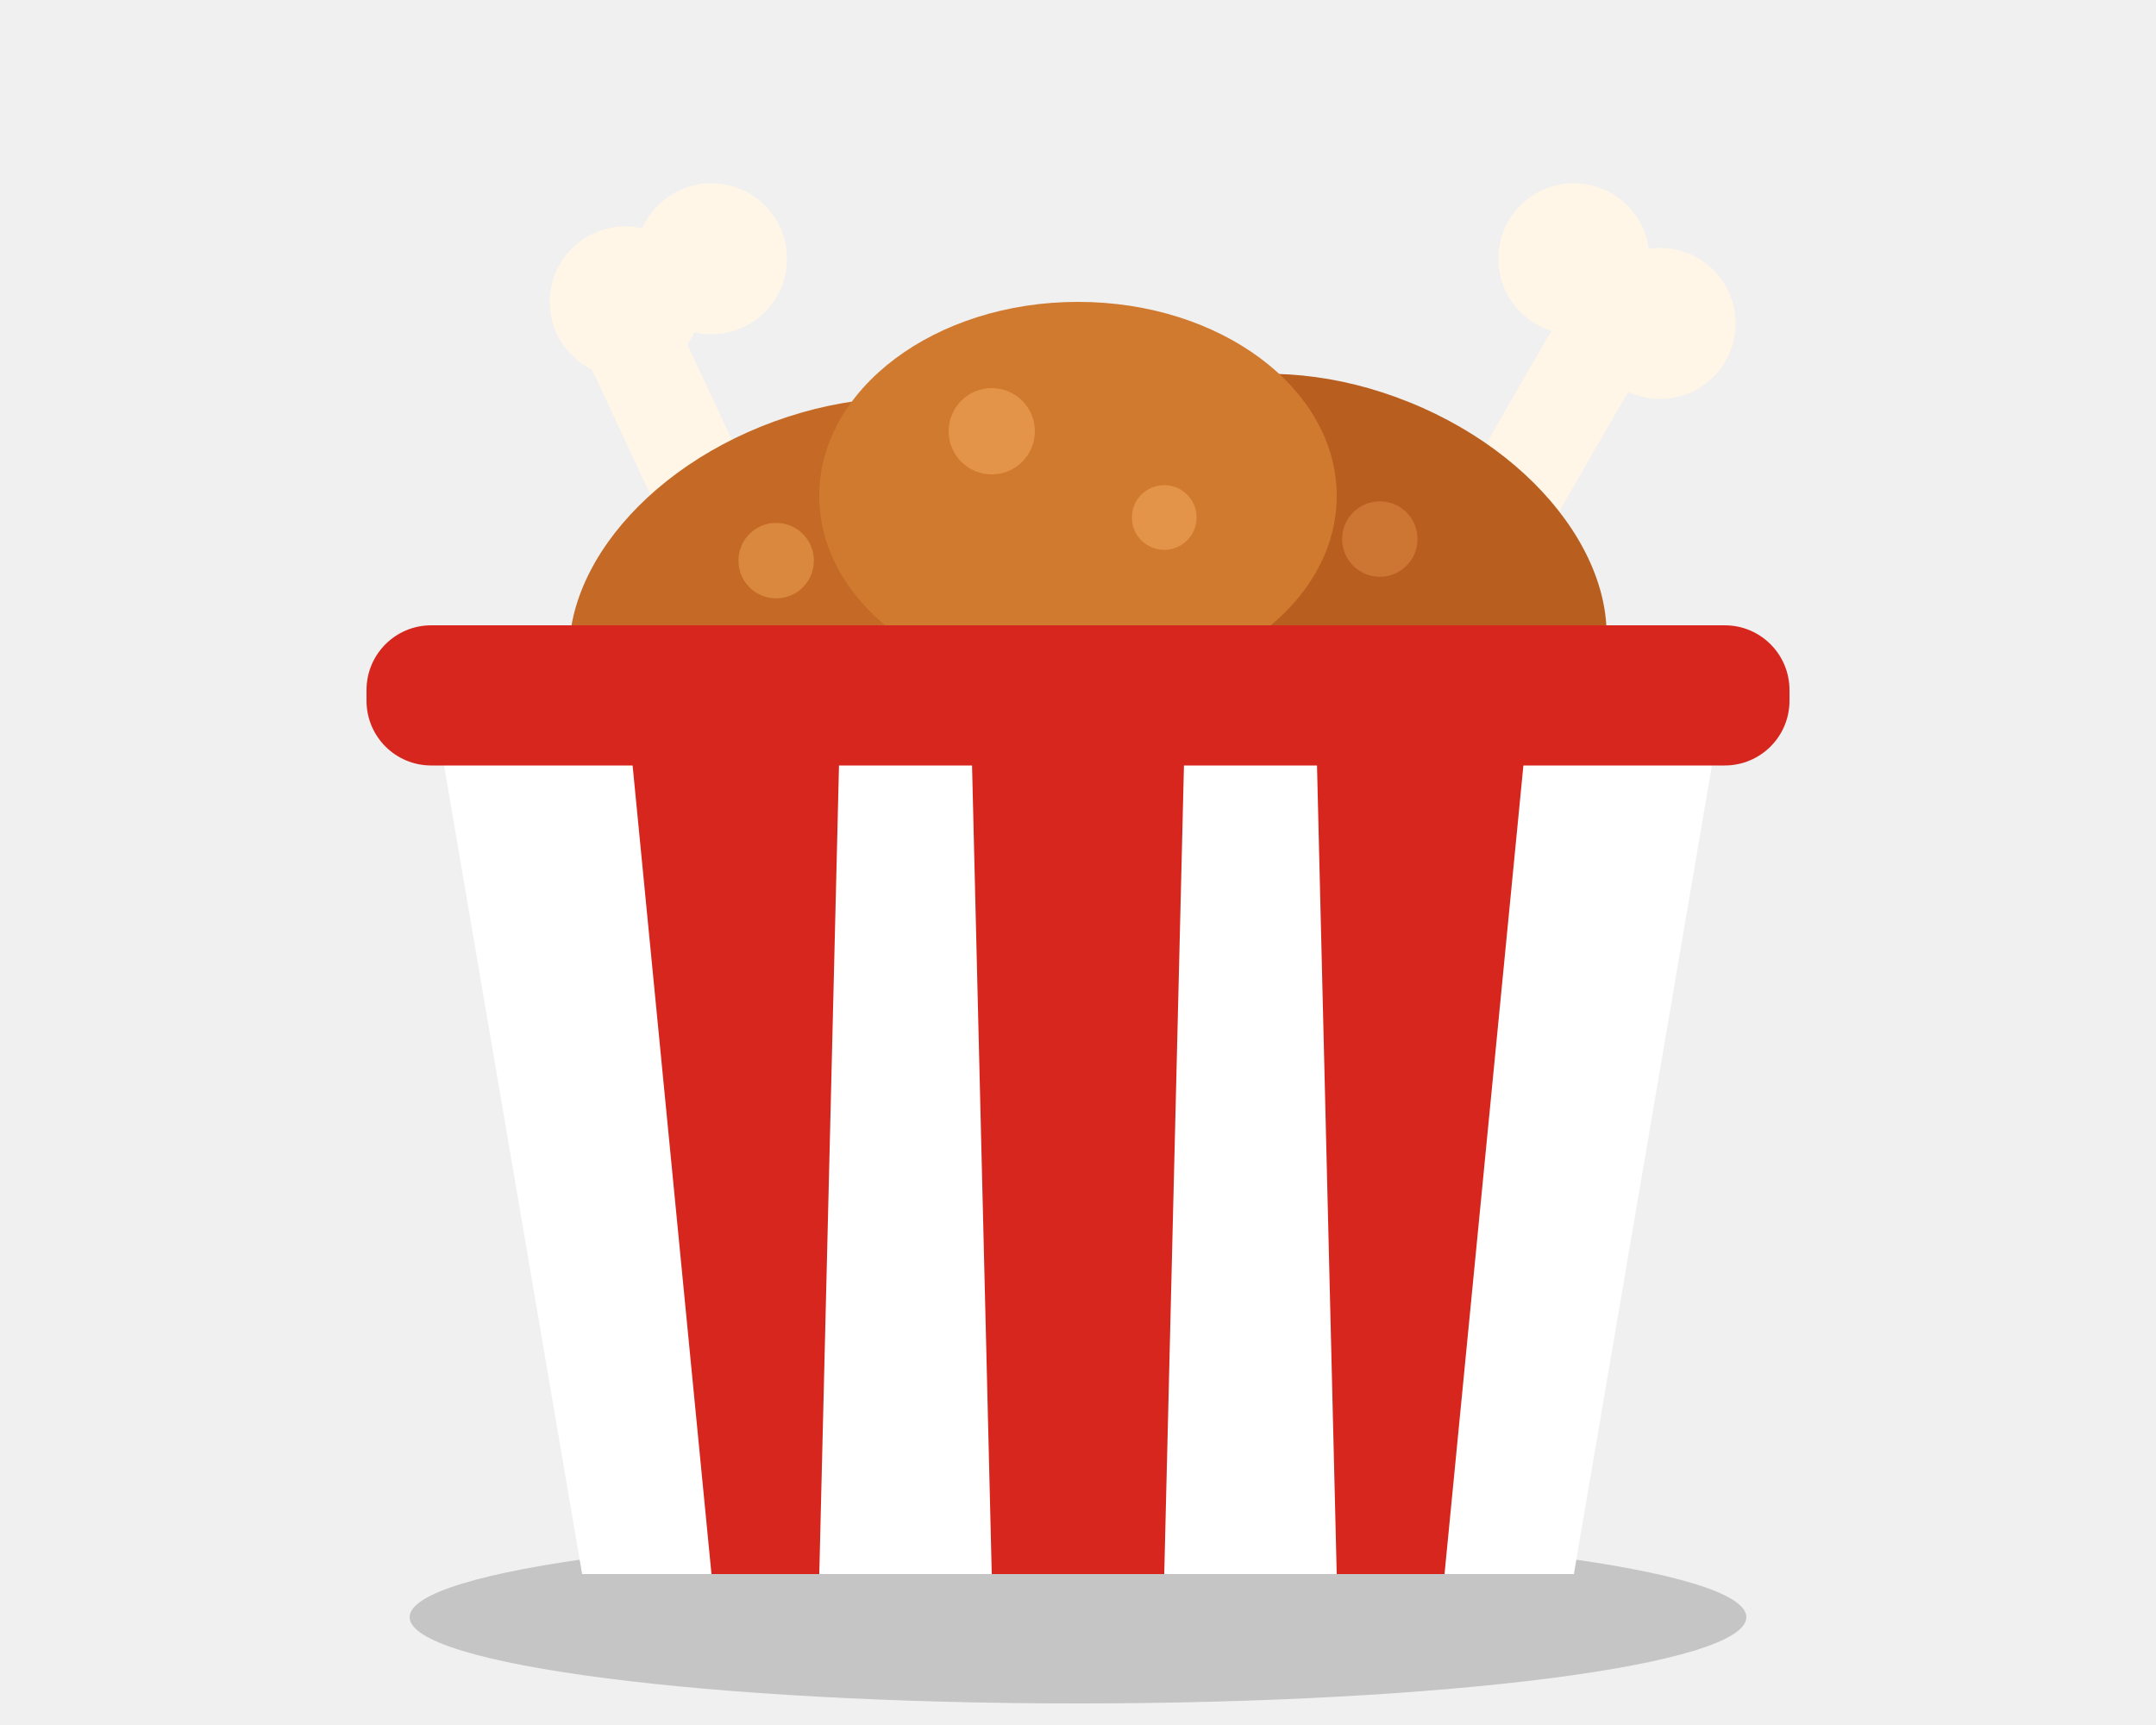
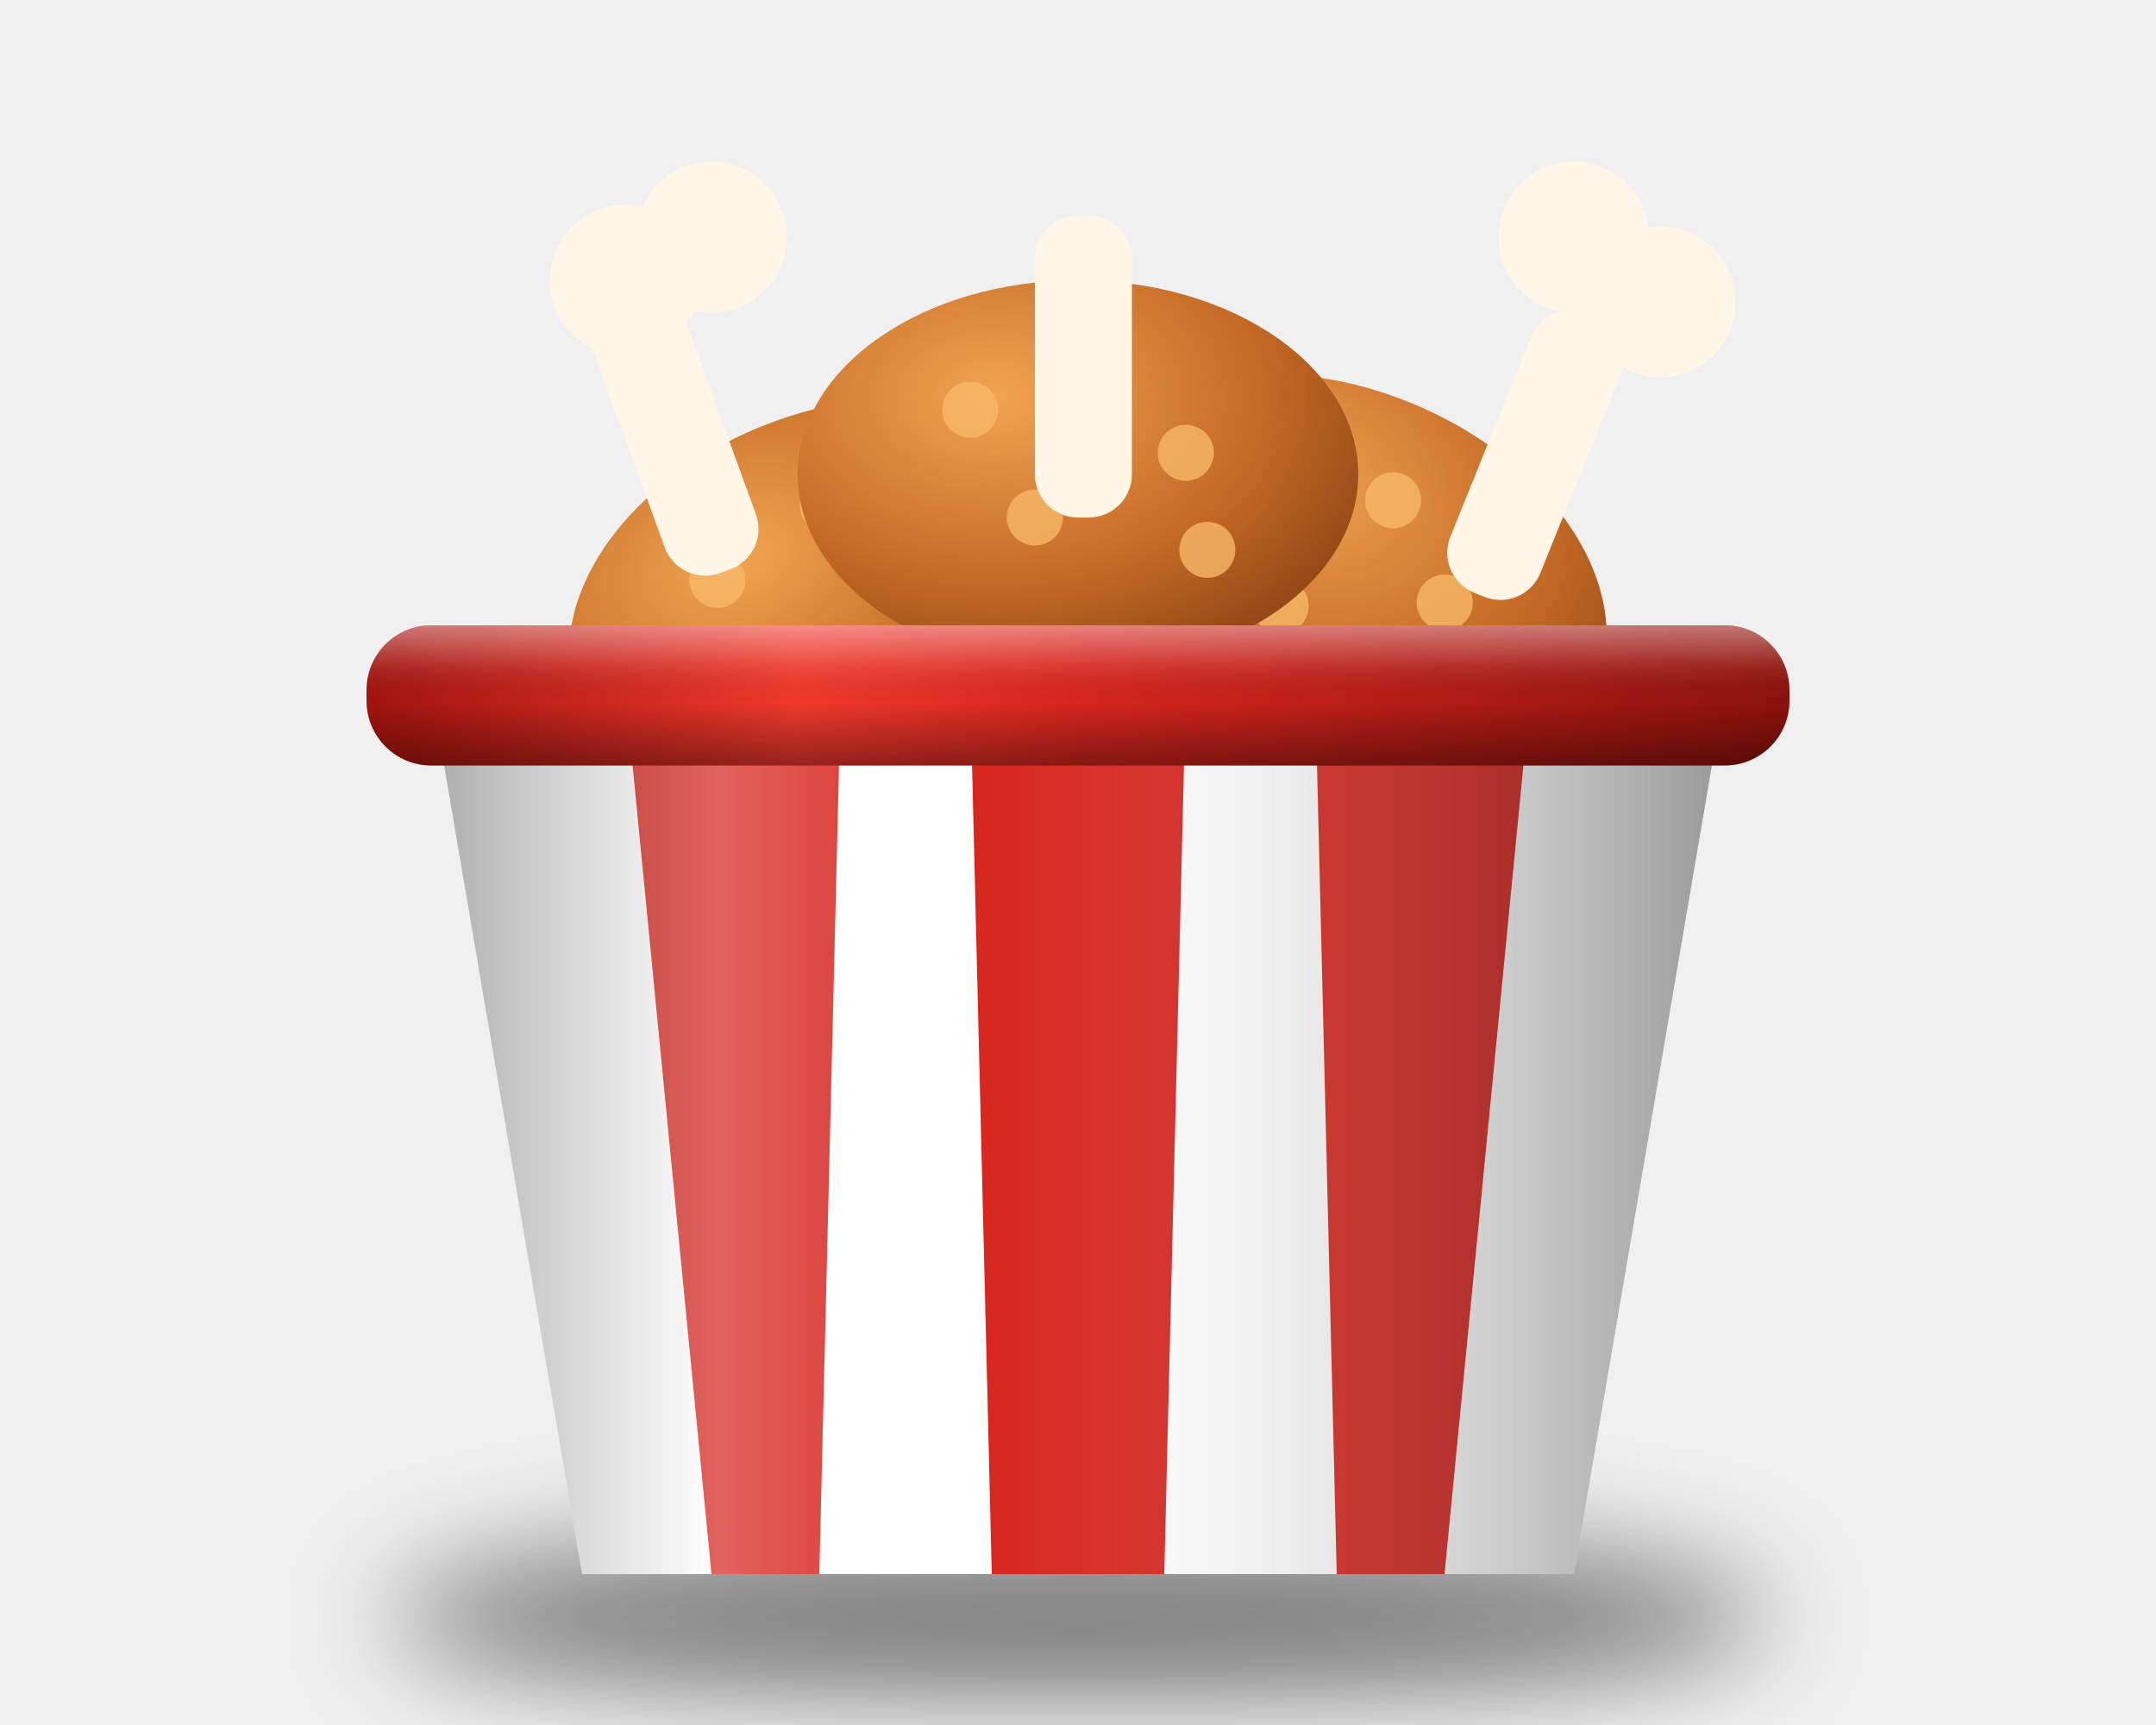
<svg xmlns="http://www.w3.org/2000/svg" viewBox="0 0 200 160">
-   <ellipse cx="100" cy="150" rx="62" ry="8" fill="#000" fill-opacity=".18" />
-   <circle cx="58" cy="28" r="7" fill="#FFF6E8" />
-   <circle cx="66" cy="24" r="7" fill="#FFF6E8" />
-   <rect x="58" y="26" width="9" height="30" rx="4" fill="#FFF6E8" transform="rotate(-25 62 40)" />
-   <circle cx="146" cy="24" r="7" fill="#FFF6E8" />
-   <circle cx="154" cy="30" r="7" fill="#FFF6E8" />
-   <rect x="138" y="28" width="9" height="30" rx="4" fill="#FFF6E8" transform="rotate(30 142 42)" />
-   <ellipse cx="78" cy="56" rx="26" ry="18" fill="#C46A26" transform="rotate(-20 78 56)" />
-   <ellipse cx="124" cy="54" rx="26" ry="18" fill="#B85E1F" transform="rotate(22 124 54)" />
-   <ellipse cx="100" cy="46" rx="24" ry="18" fill="#D07A30" />
-   <circle cx="92" cy="40" r="4" fill="#E39448" />
-   <circle cx="108" cy="48" r="3" fill="#E39448" />
-   <circle cx="72" cy="52" r="3.5" fill="#D9883E" />
-   <circle cx="128" cy="50" r="3.5" fill="#CD7533" />
+   <defs>
+     <filter id="blur" x="-30%" y="-80%" width="160%" height="260%">
+       <feGaussianBlur stdDeviation="5" />
+     </filter>
+     <filter id="soft" x="-20%" y="-20%" width="140%" height="140%">
+       <feGaussianBlur stdDeviation="1.1" />
+     </filter>
+     <linearGradient id="cylH" x1="0" y1="0" x2="0" y2="1">
+       <stop offset="0" stop-color="#fff" stop-opacity=".42" />
+       <stop offset=".28" stop-color="#fff" stop-opacity=".1" />
+       <stop offset=".55" stop-color="#000" stop-opacity="0" />
+       <stop offset="1" stop-color="#000" stop-opacity=".38" />
+     </linearGradient>
+     <linearGradient id="cylV" x1="0" y1="0" x2="1" y2="0">
+       <stop offset="0" stop-color="#000" stop-opacity=".32" />
+       <stop offset=".22" stop-color="#fff" stop-opacity=".28" />
+       <stop offset=".42" stop-color="#fff" stop-opacity="0" />
+       <stop offset="1" stop-color="#000" stop-opacity=".4" />
+     </linearGradient>
+     <radialGradient id="dome" cx=".32" cy=".28" r=".85">
+       <stop offset="0" stop-color="#fff" stop-opacity=".55" />
+       <stop offset=".35" stop-color="#fff" stop-opacity="0" />
+       <stop offset="1" stop-color="#000" stop-opacity=".35" />
+     </radialGradient>
+     <radialGradient id="ball" cx=".35" cy=".3" r=".75">
+       <stop offset="0" stop-color="#fff" stop-opacity=".6" />
+       <stop offset=".4" stop-color="#fff" stop-opacity="0" />
+       <stop offset="1" stop-color="#000" stop-opacity=".35" />
+     </radialGradient>
+     <linearGradient id="bun" x1="0" y1="0" x2="0" y2="1">
+       <stop offset="0" stop-color="#F4B860" />
+       <stop offset="1" stop-color="#B9661C" />
+     </linearGradient>
+     <linearGradient id="bunLight" x1="0" y1="0" x2="0" y2="1">
+       <stop offset="0" stop-color="#FBD08C" />
+       <stop offset="1" stop-color="#D88A33" />
+     </linearGradient>
+     <linearGradient id="sausage" x1="0" y1="0" x2="0" y2="1">
+       <stop offset="0" stop-color="#E5684A" />
+       <stop offset=".5" stop-color="#B8391F" />
+       <stop offset="1" stop-color="#7E2414" />
+     </linearGradient>
+     <linearGradient id="meat" x1="0" y1="0" x2="0" y2="1">
+       <stop offset="0" stop-color="#9A5230" />
+       <stop offset="1" stop-color="#4E2412" />
+     </linearGradient>
+     <linearGradient id="tortilla" x1="0" y1="0" x2="0" y2="1">
+       <stop offset="0" stop-color="#F6D696" />
+       <stop offset=".55" stop-color="#E2AE5E" />
+       <stop offset="1" stop-color="#B57A34" />
+     </linearGradient>
+     <linearGradient id="tandir" x1="0" y1="0" x2="0" y2="1">
+       <stop offset="0" stop-color="#EBB86A" />
+       <stop offset=".55" stop-color="#C98A3C" />
+       <stop offset="1" stop-color="#8E5420" />
+     </linearGradient>
+     <radialGradient id="hole" cx=".5" cy=".5" r=".55">
+       <stop offset="0" stop-color="#2E140A" />
+       <stop offset=".7" stop-color="#5E2C14" />
+       <stop offset="1" stop-color="#8A4A24" />
+     </radialGradient>
+     <linearGradient id="cheese" x1="0" y1="0" x2="0" y2="1">
+       <stop offset="0" stop-color="#FFD84D" />
+       <stop offset="1" stop-color="#F0A500" />
+     </linearGradient>
+     <linearGradient id="lettuce" x1="0" y1="0" x2="0" y2="1">
+       <stop offset="0" stop-color="#8ED15A" />
+       <stop offset="1" stop-color="#3E8E26" />
+     </linearGradient>
+     <linearGradient id="tomato" x1="0" y1="0" x2="0" y2="1">
+       <stop offset="0" stop-color="#FF6A4D" />
+       <stop offset="1" stop-color="#C4281A" />
+     </linearGradient>
+     <linearGradient id="red" x1="0" y1="0" x2="1" y2="0">
+       <stop offset="0" stop-color="#A3140F" />
+       <stop offset=".3" stop-color="#F0392C" />
+       <stop offset=".5" stop-color="#D7261E" />
+       <stop offset="1" stop-color="#8E120C" />
+     </linearGradient>
+     <linearGradient id="fry" x1="0" y1="0" x2="1" y2="0">
+       <stop offset="0" stop-color="#E9A100" />
+       <stop offset=".4" stop-color="#FFE07A" />
+       <stop offset="1" stop-color="#E39A00" />
+     </linearGradient>
+     <radialGradient id="crispy" cx=".35" cy=".3" r=".8">
+       <stop offset="0" stop-color="#F2A452" />
+       <stop offset=".6" stop-color="#C46A26" />
+       <stop offset="1" stop-color="#8A4214" />
+     </radialGradient>
+   </defs>
+   <ellipse cx="100" cy="150" rx="64" ry="9" fill="#000" opacity="0.45" filter="url(#blur)" />
+   <circle cx="58" cy="26" r="7" fill="#FFF6E8" />
+   <circle cx="66" cy="22" r="7" fill="#FFF6E8" />
+   <circle cx="146" cy="22" r="7" fill="#FFF6E8" />
+   <circle cx="154" cy="28" r="7" fill="#FFF6E8" />
+   <g transform="rotate(-20 78 56)">
+     <ellipse cx="78" cy="56" rx="26" ry="18" fill="url(#crispy)" />
+     <circle cx="68" cy="50" r="2.6" fill="#F7B868" opacity=".8" />
+     <circle cx="80" cy="47" r="2.6" fill="#F7B868" opacity=".8" />
+     <circle cx="88" cy="54" r="2.6" fill="#F7B868" opacity=".8" />
+     <circle cx="74" cy="60" r="2.6" fill="#F7B868" opacity=".8" />
+     <circle cx="90" cy="63" r="2.6" fill="#F7B868" opacity=".8" />
+   </g>
+   <rect x="58" y="26" width="9" height="28" rx="4" fill="#FFF6E8" transform="rotate(-20 62 40)" />
+   <g transform="rotate(22 124 54)">
+     <ellipse cx="124" cy="54" rx="26" ry="18" fill="url(#crispy)" />
+     <circle cx="114" cy="48" r="2.6" fill="#F7B868" opacity=".8" />
+     <circle cx="126" cy="45" r="2.6" fill="#F7B868" opacity=".8" />
+     <circle cx="134" cy="52" r="2.6" fill="#F7B868" opacity=".8" />
+     <circle cx="120" cy="58" r="2.6" fill="#F7B868" opacity=".8" />
+     <circle cx="136" cy="61" r="2.6" fill="#F7B868" opacity=".8" />
+   </g>
+   <rect x="138" y="28" width="9" height="28" rx="4" fill="#FFF6E8" transform="rotate(22 142 42)" />
+   <g transform="rotate(0 100 44)">
+     <ellipse cx="100" cy="44" rx="26" ry="18" fill="url(#crispy)" />
+     <circle cx="90" cy="38" r="2.6" fill="#F7B868" opacity=".8" />
+     <circle cx="102" cy="35" r="2.6" fill="#F7B868" opacity=".8" />
+     <circle cx="110" cy="42" r="2.6" fill="#F7B868" opacity=".8" />
+     <circle cx="96" cy="48" r="2.6" fill="#F7B868" opacity=".8" />
+     <circle cx="112" cy="51" r="2.6" fill="#F7B868" opacity=".8" />
+   </g>
+   <rect x="96" y="20" width="9" height="28" rx="4" fill="#FFF6E8" transform="rotate(0 100 34)" />
  <path d="M40 64 H160 L146 146 H54 Z" fill="#FFFFFF" />
  <path d="M58 64 H78 L76 146 H66 Z M90 64 H110 L108 146 H92 Z M122 64 H142 L134 146 H124 Z" fill="#D7261E" />
-   <rect x="34" y="58" width="132" height="13" rx="6" fill="#D7261E" />
+   <path d="M40 64 H160 L146 146 H54 Z" fill="url(#cylV)" />
+   <rect x="34" y="58" width="132" height="13" rx="6" fill="url(#red)" />
+   <rect x="34" y="58" width="132" height="13" rx="6" fill="url(#cylH)" />
</svg>
